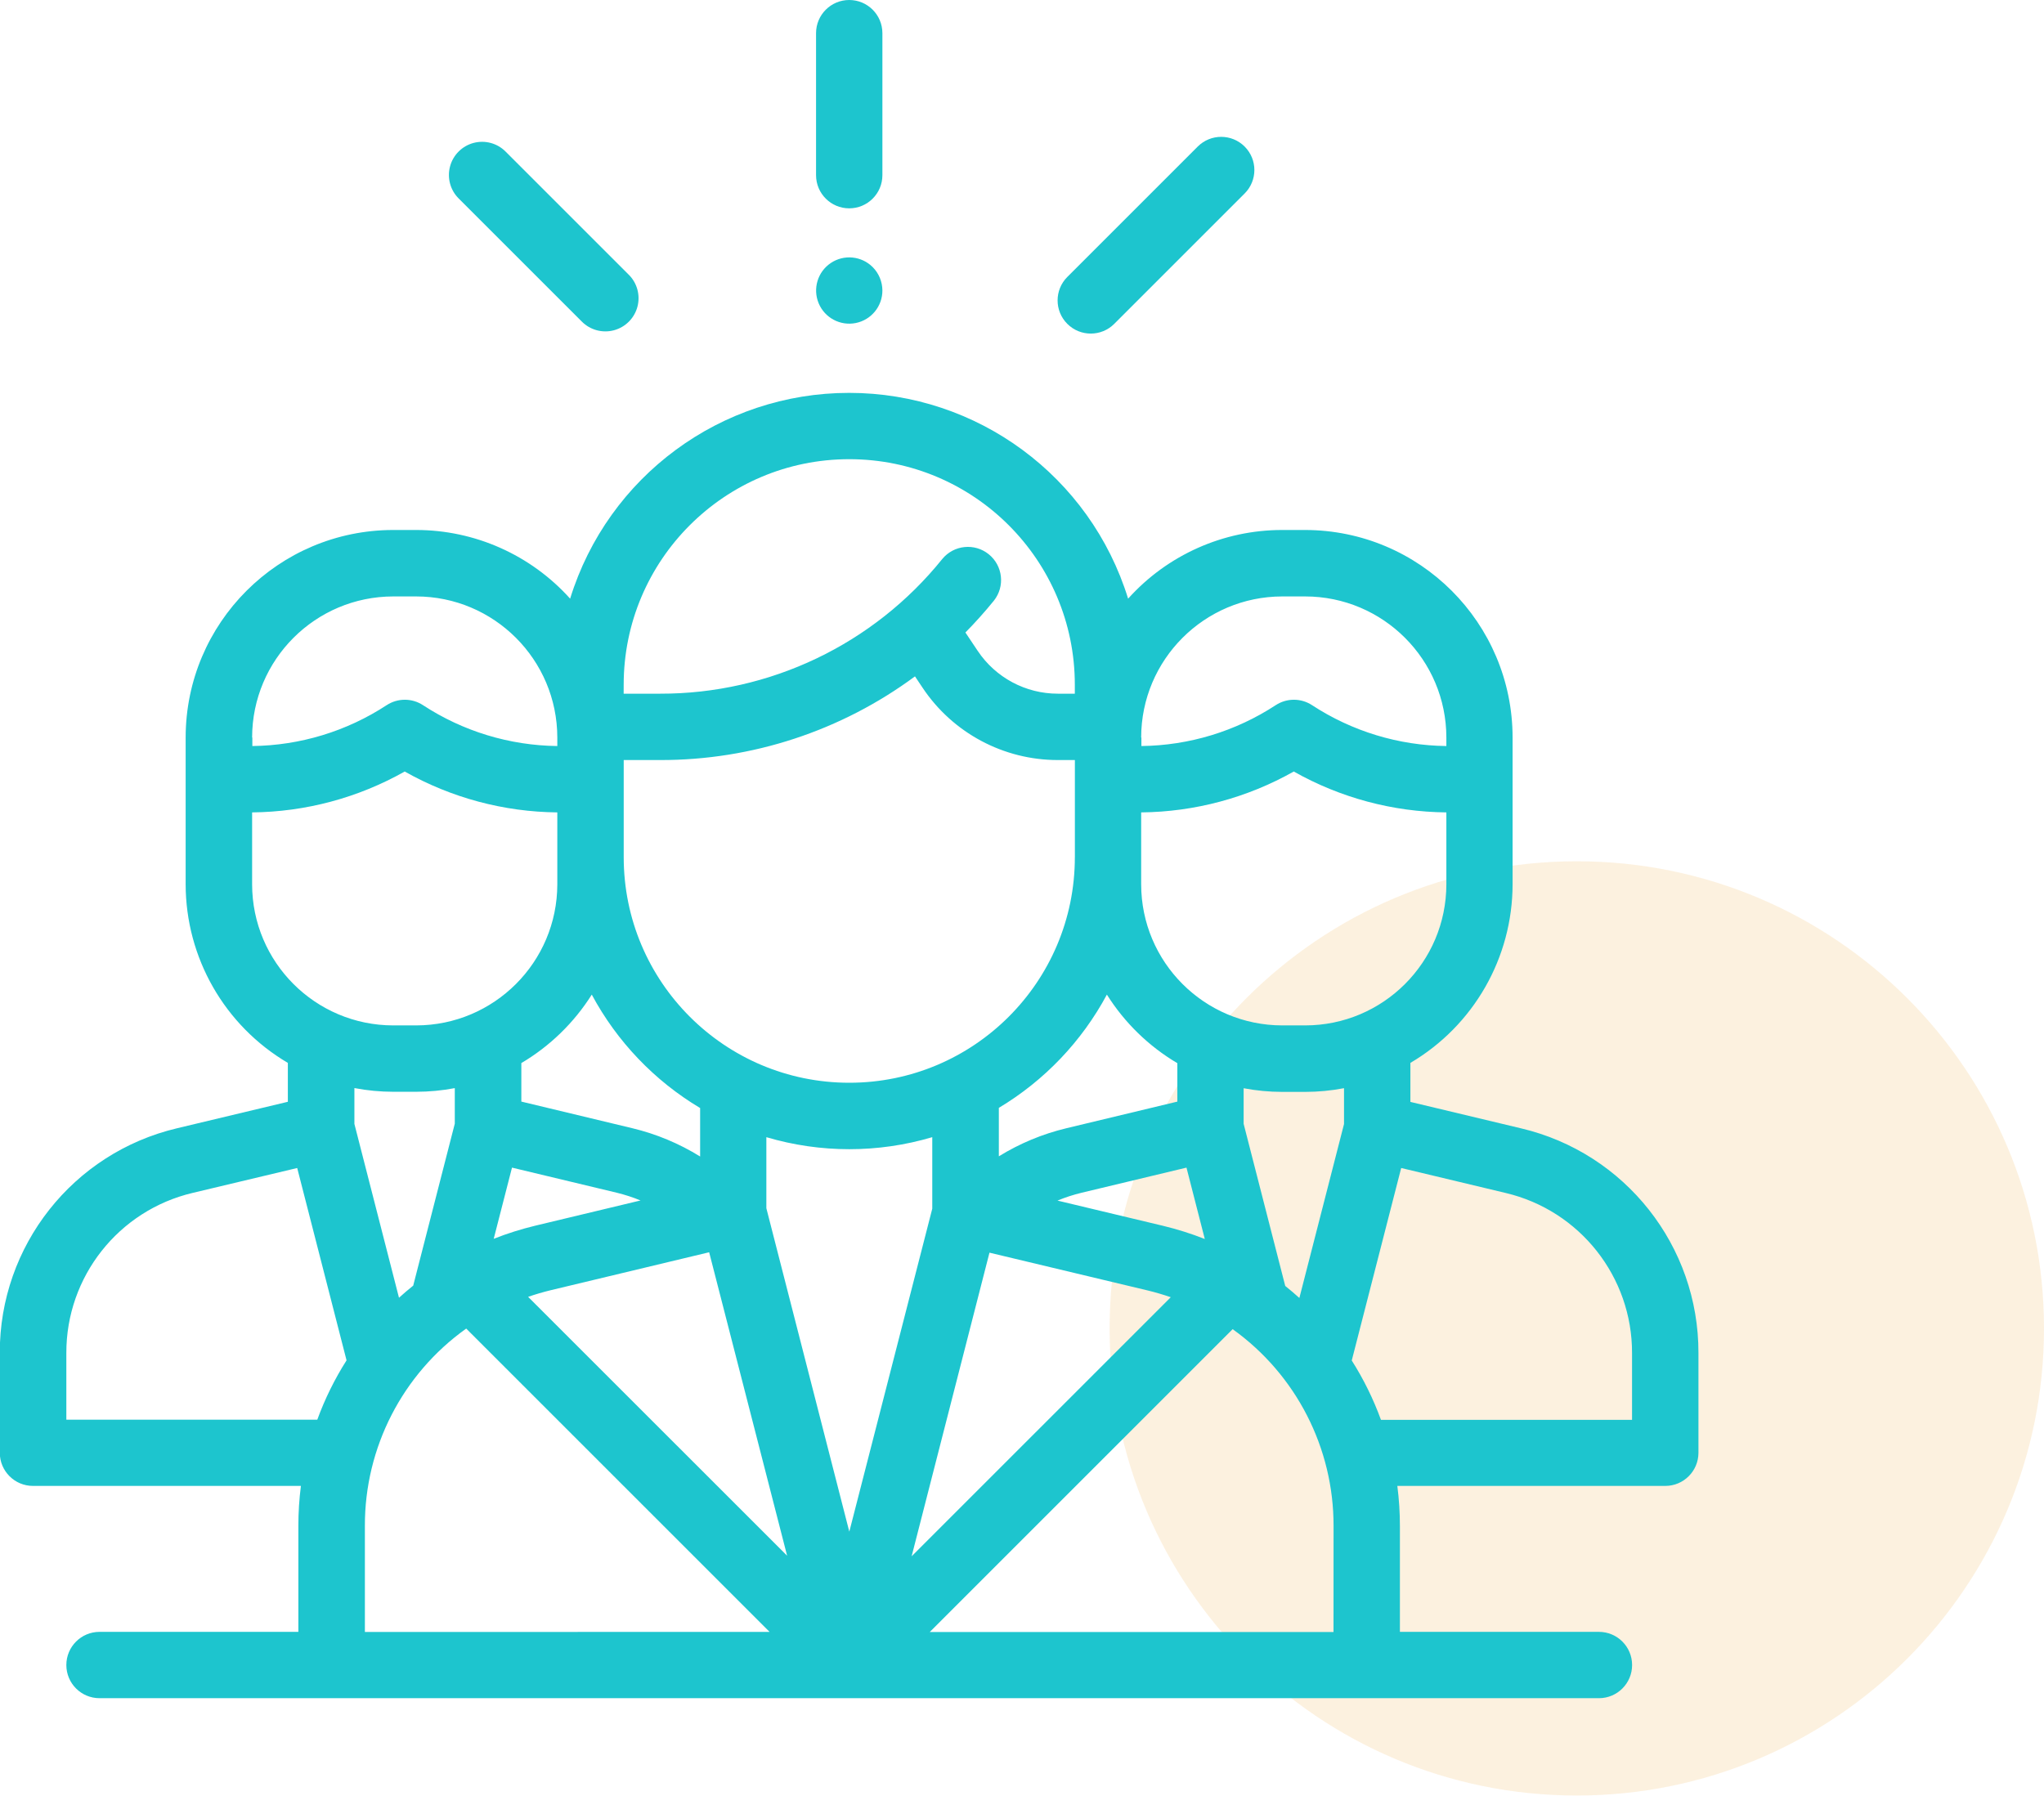
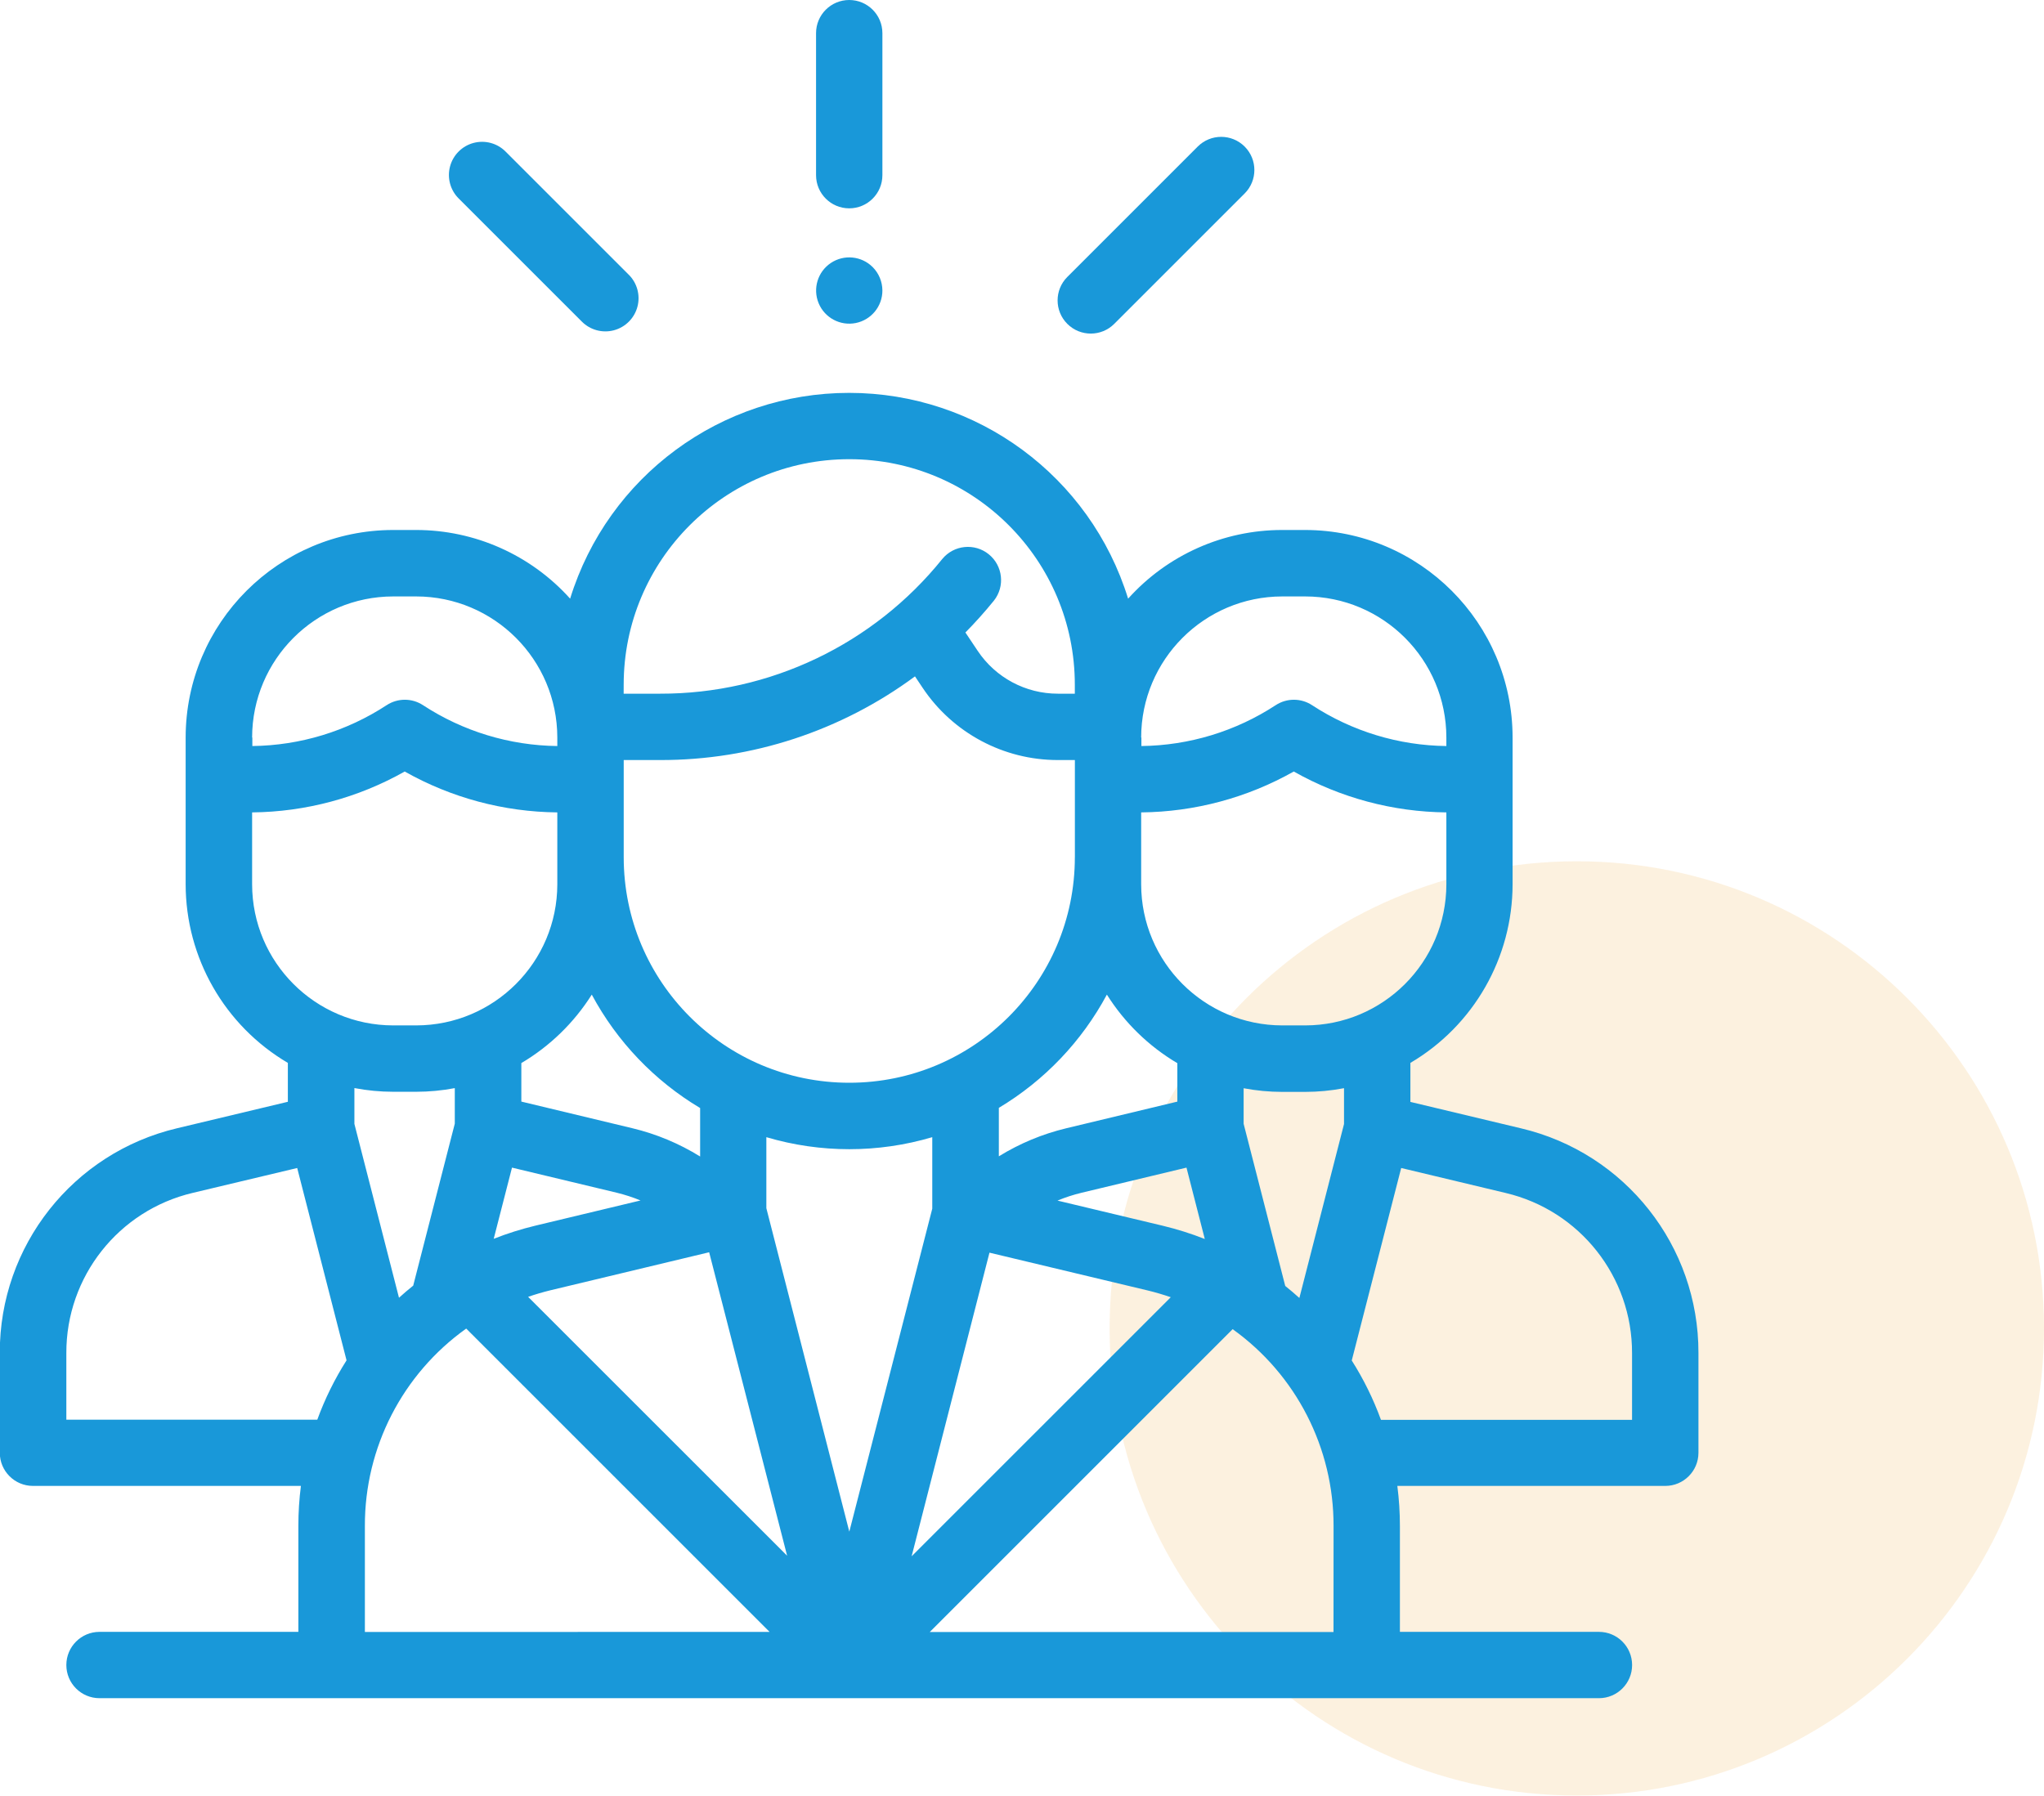
<svg xmlns="http://www.w3.org/2000/svg" width="70" height="61.5" viewBox="0 0 70 61.5">
  <g id="Group_15339" data-name="Group 15339" transform="translate(-975 -1011.5)">
    <g id="Group_25139" data-name="Group 25139">
      <circle id="Ellipse_246" data-name="Ellipse 246" cx="16" cy="16" r="16" transform="translate(1013 1041)" fill="#f5c780" opacity="0.25" />
      <g id="management" transform="translate(974.986 1011.5)">
        <g id="Group_15330" data-name="Group 15330" transform="translate(0.014 13.458)">
          <g id="Group_15329" data-name="Group 15329" transform="translate(0)">
-             <path id="Path_18426" data-name="Path 18426" d="M52.107,143.642l-3.792-.906V141.4a7.107,7.107,0,0,0,3.5-6.121v-5.027a7.113,7.113,0,0,0-7.105-7.105h-.786a7.088,7.088,0,0,0-5.276,2.352,10,10,0,0,0-19.109,0,7.088,7.088,0,0,0-5.276-2.352h-.786a7.113,7.113,0,0,0-7.105,7.105v5.027a7.107,7.107,0,0,0,3.5,6.121v1.332l-3.792.906a7.886,7.886,0,0,0-6.073,7.695v3.42a1.136,1.136,0,0,0,1.136,1.136h9.176a10.724,10.724,0,0,0-.087,1.366v3.633H3.422a1.136,1.136,0,0,0,0,2.272h51.35a1.136,1.136,0,0,0,0-2.272H47.956v-3.628a10.72,10.72,0,0,0-.088-1.371h9.176a1.136,1.136,0,0,0,1.136-1.136v-3.42A7.886,7.886,0,0,0,52.107,143.642ZM39.095,130.256a4.838,4.838,0,0,1,4.833-4.833h.786a4.838,4.838,0,0,1,4.833,4.833v.291a8.578,8.578,0,0,1-4.6-1.4,1.135,1.135,0,0,0-1.244,0,8.576,8.576,0,0,1-4.6,1.4v-.291Zm0,4.1V132.82a10.84,10.84,0,0,0,5.226-1.4,10.839,10.839,0,0,0,5.226,1.4v2.463a4.838,4.838,0,0,1-4.833,4.833h-.786a4.838,4.838,0,0,1-4.833-4.833v-.927Zm2.179,13.076a10.715,10.715,0,0,0-1.434-.453l-3.611-.863a5.637,5.637,0,0,1,.829-.269l3.589-.86Zm-.94-6.025v1.319l-3.8.912a7.894,7.894,0,0,0-2.313.962v-1.66a10.072,10.072,0,0,0,3.7-3.879A7.156,7.156,0,0,0,40.333,141.409Zm-3.51-7.052a7.725,7.725,0,1,1-15.45,0v-3.328h1.249a14.631,14.631,0,0,0,8.726-2.866l.26.389a5.568,5.568,0,0,0,4.637,2.477h.579v3.328Zm-15.451-5.908a7.725,7.725,0,0,1,15.45,0v.307h-.579a3.3,3.3,0,0,1-2.748-1.468l-.42-.628q.511-.518.976-1.091a1.136,1.136,0,0,0-1.767-1.428,12.371,12.371,0,0,1-9.664,4.615H21.372Zm-1.093,10.614a10.071,10.071,0,0,0,3.711,3.885v1.66a7.9,7.9,0,0,0-2.323-.969l-3.8-.912v-1.319A7.16,7.16,0,0,0,20.279,139.063Zm1.674,7.05-3.606.864a10.708,10.708,0,0,0-1.426.45l.626-2.438,3.589.86A5.623,5.623,0,0,1,21.953,146.113ZM8.648,130.256a4.838,4.838,0,0,1,4.833-4.833h.786a4.838,4.838,0,0,1,4.833,4.833v.291a8.578,8.578,0,0,1-4.6-1.4,1.135,1.135,0,0,0-1.244,0,8.576,8.576,0,0,1-4.6,1.4v-.291Zm0,5.027V132.82a10.84,10.84,0,0,0,5.226-1.4,10.839,10.839,0,0,0,5.226,1.4v2.463a4.839,4.839,0,0,1-4.833,4.833h-.786A4.838,4.838,0,0,1,8.648,135.284Zm2.231,18.338H2.286v-2.284a5.621,5.621,0,0,1,4.329-5.485L10.192,145l1.69,6.588A10.511,10.511,0,0,0,10.88,153.621Zm1.272-11.359a7.106,7.106,0,0,0,1.33.127h.786a7.107,7.107,0,0,0,1.322-.125v1.217l-1.424,5.548c-.166.134-.33.271-.487.415l-1.527-5.954v-1.227Zm.359,18.63v-3.633A8.275,8.275,0,0,1,15.98,150.5l10.389,10.389ZM18.1,149.413c.252-.087.51-.163.774-.227l5.426-1.3L26.97,158.28Zm8.159-3.036v-2.433a10,10,0,0,0,5.682,0v2.449L29.1,157.456ZM33.9,147.9l5.409,1.292c.272.065.537.144.8.234L31.234,158.3Zm11.782,12.994H31.854l10.374-10.374a8.273,8.273,0,0,1,3.456,6.746Zm.36-17.4h0l-1.529,5.958c-.157-.143-.319-.279-.484-.412l-1.425-5.555v-1.217a7.108,7.108,0,0,0,1.322.125h.786a7.106,7.106,0,0,0,1.33-.127v1.227Zm9.865,10.132h-8.6a10.518,10.518,0,0,0-1-2.033L48,145l3.577.855a5.621,5.621,0,0,1,4.329,5.485v2.284Z" transform="translate(-0.014 -118.452)" fill="#1dc5ce" />
+             <path id="Path_18426" data-name="Path 18426" d="M52.107,143.642l-3.792-.906V141.4a7.107,7.107,0,0,0,3.5-6.121v-5.027a7.113,7.113,0,0,0-7.105-7.105h-.786a7.088,7.088,0,0,0-5.276,2.352,10,10,0,0,0-19.109,0,7.088,7.088,0,0,0-5.276-2.352h-.786a7.113,7.113,0,0,0-7.105,7.105v5.027a7.107,7.107,0,0,0,3.5,6.121v1.332l-3.792.906a7.886,7.886,0,0,0-6.073,7.695v3.42a1.136,1.136,0,0,0,1.136,1.136h9.176a10.724,10.724,0,0,0-.087,1.366v3.633H3.422a1.136,1.136,0,0,0,0,2.272h51.35a1.136,1.136,0,0,0,0-2.272H47.956v-3.628a10.72,10.72,0,0,0-.088-1.371h9.176a1.136,1.136,0,0,0,1.136-1.136v-3.42A7.886,7.886,0,0,0,52.107,143.642ZM39.095,130.256a4.838,4.838,0,0,1,4.833-4.833h.786a4.838,4.838,0,0,1,4.833,4.833v.291a8.578,8.578,0,0,1-4.6-1.4,1.135,1.135,0,0,0-1.244,0,8.576,8.576,0,0,1-4.6,1.4v-.291Zm0,4.1V132.82a10.84,10.84,0,0,0,5.226-1.4,10.839,10.839,0,0,0,5.226,1.4v2.463a4.838,4.838,0,0,1-4.833,4.833h-.786a4.838,4.838,0,0,1-4.833-4.833v-.927Zm2.179,13.076a10.715,10.715,0,0,0-1.434-.453l-3.611-.863a5.637,5.637,0,0,1,.829-.269l3.589-.86Zm-.94-6.025v1.319l-3.8.912a7.894,7.894,0,0,0-2.313.962v-1.66a10.072,10.072,0,0,0,3.7-3.879A7.156,7.156,0,0,0,40.333,141.409Zm-3.51-7.052a7.725,7.725,0,1,1-15.45,0v-3.328h1.249a14.631,14.631,0,0,0,8.726-2.866l.26.389a5.568,5.568,0,0,0,4.637,2.477h.579v3.328Zm-15.451-5.908a7.725,7.725,0,0,1,15.45,0v.307h-.579a3.3,3.3,0,0,1-2.748-1.468l-.42-.628q.511-.518.976-1.091a1.136,1.136,0,0,0-1.767-1.428,12.371,12.371,0,0,1-9.664,4.615H21.372Zm-1.093,10.614a10.071,10.071,0,0,0,3.711,3.885v1.66a7.9,7.9,0,0,0-2.323-.969l-3.8-.912v-1.319A7.16,7.16,0,0,0,20.279,139.063Zm1.674,7.05-3.606.864a10.708,10.708,0,0,0-1.426.45l.626-2.438,3.589.86A5.623,5.623,0,0,1,21.953,146.113ZM8.648,130.256a4.838,4.838,0,0,1,4.833-4.833h.786a4.838,4.838,0,0,1,4.833,4.833v.291a8.578,8.578,0,0,1-4.6-1.4,1.135,1.135,0,0,0-1.244,0,8.576,8.576,0,0,1-4.6,1.4v-.291Zm0,5.027V132.82a10.84,10.84,0,0,0,5.226-1.4,10.839,10.839,0,0,0,5.226,1.4v2.463a4.839,4.839,0,0,1-4.833,4.833h-.786A4.838,4.838,0,0,1,8.648,135.284Zm2.231,18.338H2.286v-2.284a5.621,5.621,0,0,1,4.329-5.485L10.192,145l1.69,6.588A10.511,10.511,0,0,0,10.88,153.621Zm1.272-11.359a7.106,7.106,0,0,0,1.33.127h.786a7.107,7.107,0,0,0,1.322-.125v1.217l-1.424,5.548c-.166.134-.33.271-.487.415l-1.527-5.954v-1.227Zm.359,18.63v-3.633A8.275,8.275,0,0,1,15.98,150.5l10.389,10.389ZM18.1,149.413c.252-.087.51-.163.774-.227l5.426-1.3L26.97,158.28Zm8.159-3.036v-2.433a10,10,0,0,0,5.682,0v2.449L29.1,157.456ZM33.9,147.9l5.409,1.292c.272.065.537.144.8.234L31.234,158.3Zm11.782,12.994H31.854l10.374-10.374a8.273,8.273,0,0,1,3.456,6.746Zm.36-17.4h0l-1.529,5.958c-.157-.143-.319-.279-.484-.412l-1.425-5.555v-1.217a7.108,7.108,0,0,0,1.322.125h.786a7.106,7.106,0,0,0,1.33-.127v1.227Zm9.865,10.132h-8.6a10.518,10.518,0,0,0-1-2.033L48,145l3.577.855a5.621,5.621,0,0,1,4.329,5.485v2.284Z" transform="translate(-0.014 -118.452)" fill="#1998d9" />
          </g>
        </g>
        <g id="Group_15332" data-name="Group 15332" transform="translate(27.961)">
          <g id="Group_15331" data-name="Group 15331">
-             <path id="Path_18427" data-name="Path 18427" d="M247.136,0A1.136,1.136,0,0,0,246,1.136V6a1.136,1.136,0,0,0,2.272,0V1.136A1.136,1.136,0,0,0,247.136,0Z" transform="translate(-246)" fill="#1dc5ce" />
+             <path id="Path_18427" data-name="Path 18427" d="M247.136,0A1.136,1.136,0,0,0,246,1.136V6a1.136,1.136,0,0,0,2.272,0V1.136A1.136,1.136,0,0,0,247.136,0Z" transform="translate(-246)" fill="#1998d9" />
          </g>
        </g>
        <g id="Group_15334" data-name="Group 15334" transform="translate(27.961 8.815)">
          <g id="Group_15333" data-name="Group 15333">
-             <path id="Path_18428" data-name="Path 18428" d="M247.938,77.918a1.135,1.135,0,1,0,.333.8A1.145,1.145,0,0,0,247.938,77.918Z" transform="translate(-245.999 -77.585)" fill="#1dc5ce" />
+             <path id="Path_18428" data-name="Path 18428" d="M247.938,77.918a1.135,1.135,0,1,0,.333.8A1.145,1.145,0,0,0,247.938,77.918Z" transform="translate(-245.999 -77.585)" fill="#1998d9" />
          </g>
        </g>
        <g id="Group_15336" data-name="Group 15336" transform="translate(15.394 4.864)">
          <g id="Group_15335" data-name="Group 15335">
-             <path id="Path_18429" data-name="Path 18429" d="M141.532,47.354l-4.209-4.209a1.136,1.136,0,1,0-1.606,1.607l4.21,4.209a1.136,1.136,0,1,0,1.606-1.607Z" transform="translate(-135.384 -42.813)" fill="#1dc5ce" />
+             <path id="Path_18429" data-name="Path 18429" d="M141.532,47.354l-4.209-4.209a1.136,1.136,0,1,0-1.606,1.607l4.21,4.209a1.136,1.136,0,1,0,1.606-1.607Z" transform="translate(-135.384 -42.813)" fill="#1998d9" />
          </g>
        </g>
        <g id="Group_15338" data-name="Group 15338" transform="translate(36.233 4.688)">
          <g id="Group_15337" data-name="Group 15337">
-             <path id="Path_18430" data-name="Path 18430" d="M325.209,41.592a1.137,1.137,0,0,0-1.607,0l-4.466,4.466a1.136,1.136,0,0,0,1.607,1.607l4.466-4.466A1.136,1.136,0,0,0,325.209,41.592Z" transform="translate(-318.803 -41.26)" fill="#1dc5ce" />
+             <path id="Path_18430" data-name="Path 18430" d="M325.209,41.592a1.137,1.137,0,0,0-1.607,0l-4.466,4.466a1.136,1.136,0,0,0,1.607,1.607l4.466-4.466A1.136,1.136,0,0,0,325.209,41.592Z" transform="translate(-318.803 -41.26)" fill="#1998d9" />
          </g>
        </g>
      </g>
    </g>
  </g>
</svg>
